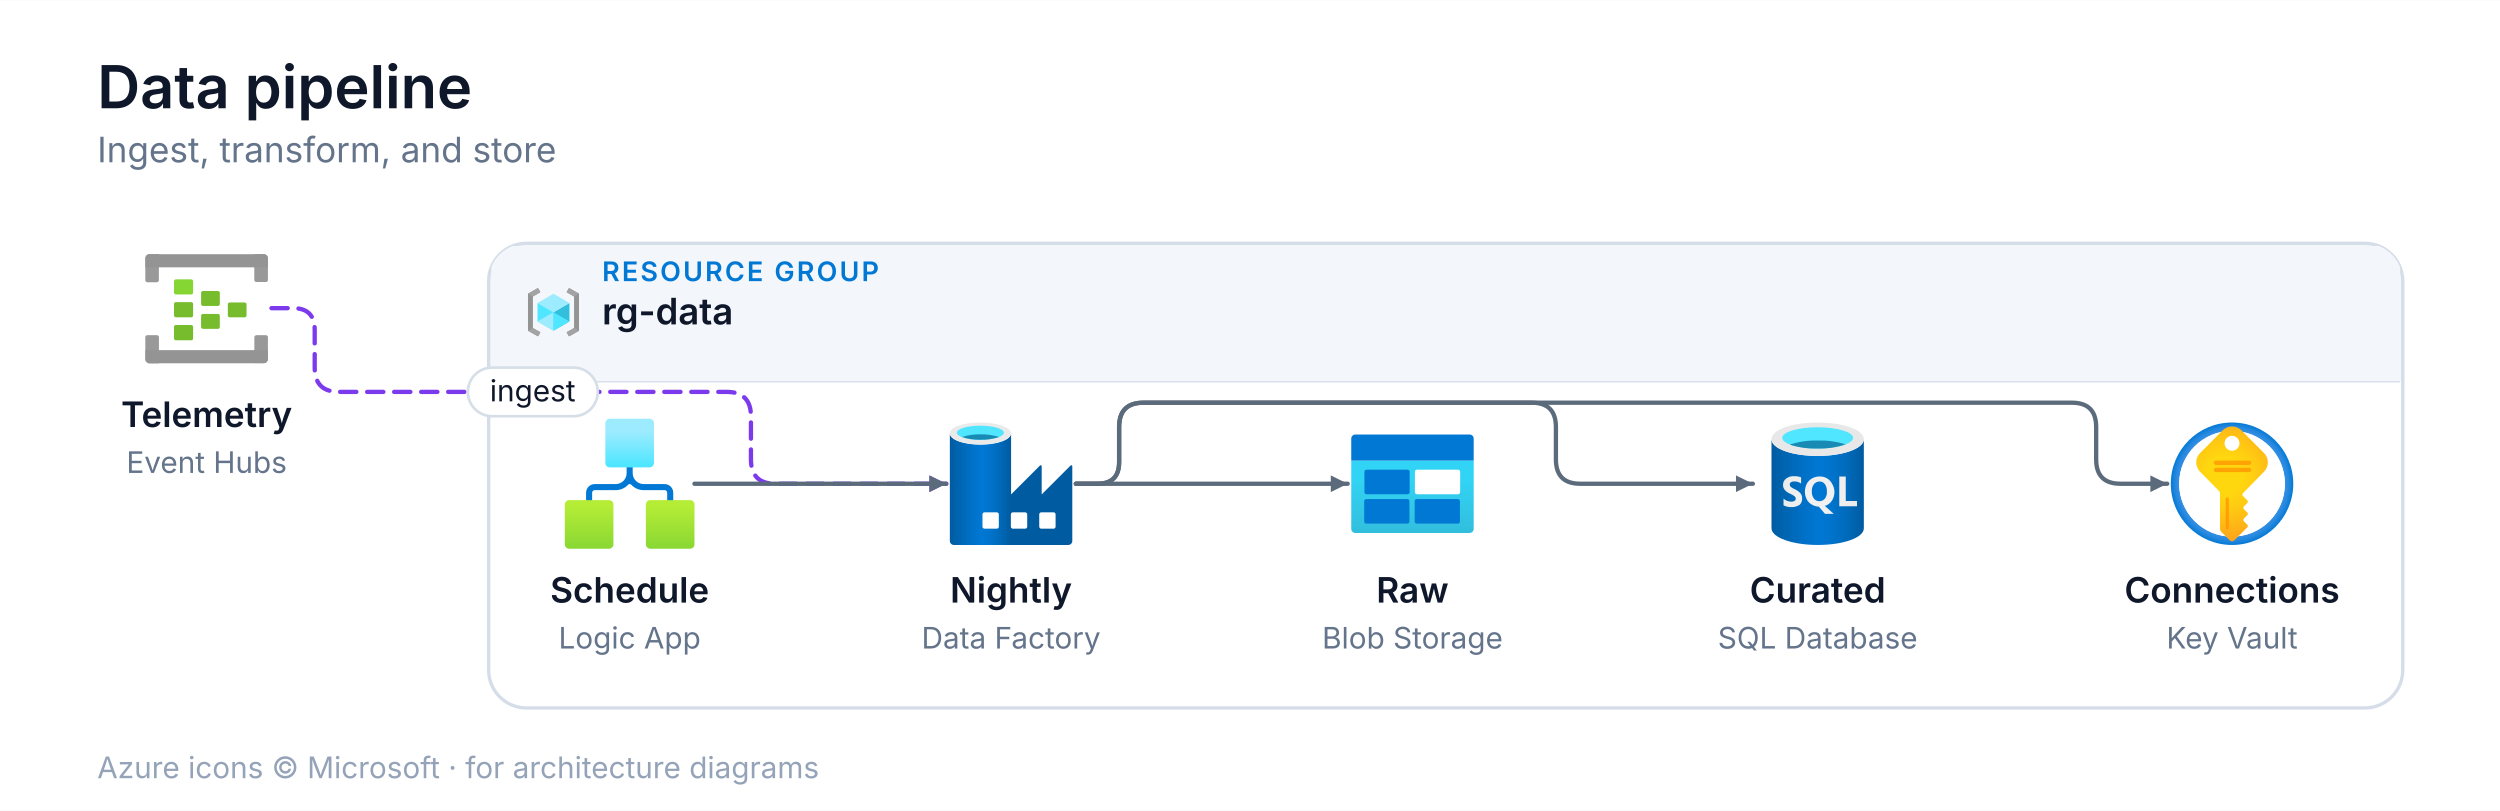
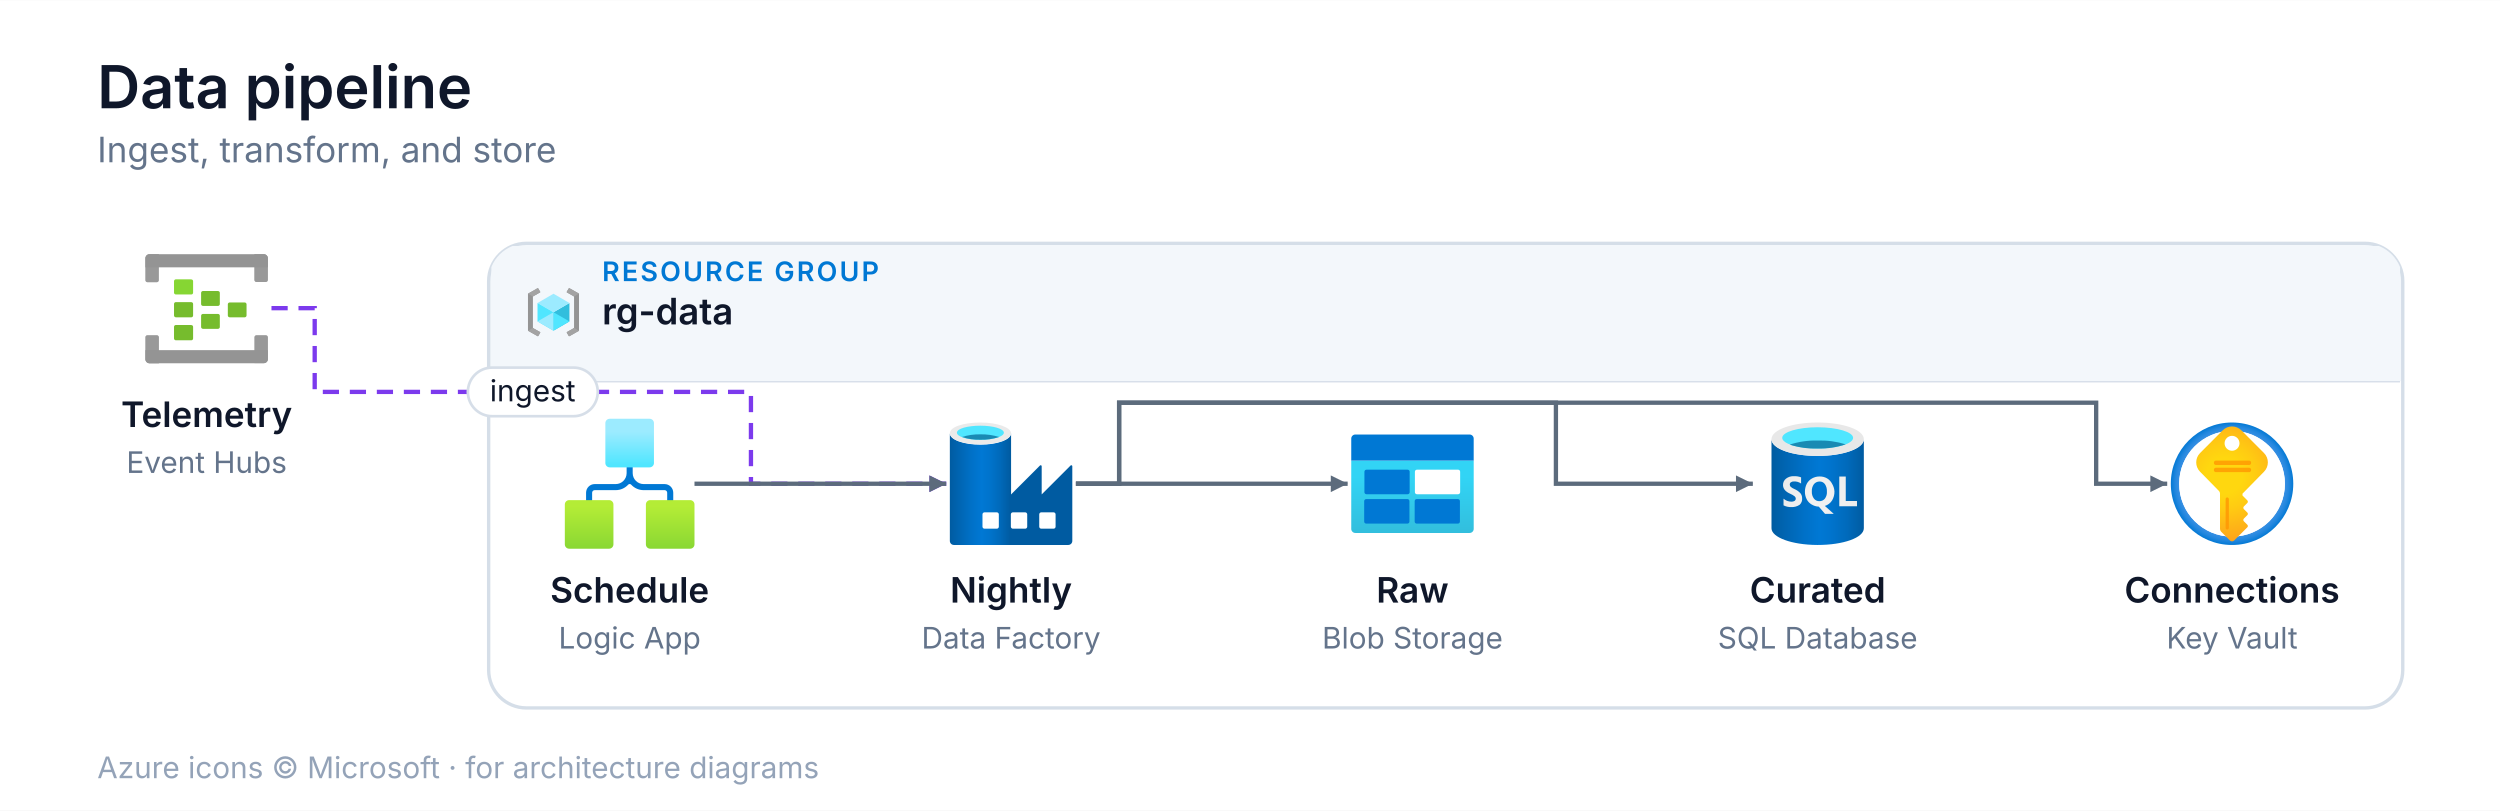
<svg xmlns="http://www.w3.org/2000/svg" width="925" height="300" viewBox="0 0 925.5 300.0" role="img" text-rendering="optimizeLegibility">
  <rect width="100%" height="100%" fill="#FFFFFF" />
  <defs>
    <marker id="arrow-5C6B7C" viewBox="0 0 10 10" refX="8.6" refY="5" markerWidth="8" markerHeight="8" orient="auto-start-reverse" markerUnits="userSpaceOnUse">
      <path d="M0.8 1.15 L8.6 5 L0.8 8.85 Z" fill="#5C6B7C" />
    </marker>
    <marker id="arrow-7C3AED" viewBox="0 0 10 10" refX="8.6" refY="5" markerWidth="8" markerHeight="8" orient="auto-start-reverse" markerUnits="userSpaceOnUse">
      <path d="M0.8 1.15 L8.6 5 L0.8 8.85 Z" fill="#7C3AED" />
    </marker>
    <clipPath id="clip1">
      <rect x="180.9" y="90.0" width="708.6" height="172.0" rx="14" />
    </clipPath>
  </defs>
  <g clip-path="url(#clip1)">
    <rect x="180.9" y="90.0" width="708.6" height="172.0" fill="#FFFFFF" />
    <rect x="180.9" y="90.0" width="708.6" height="51.0" fill="#F3F7FB" />
  </g>
  <rect x="180.9" y="90.0" width="708.6" height="172.0" rx="14" ry="14" fill="none" stroke="#D5DEE8" stroke-width="1.25" />
  <line x1="181.9" y1="141.0" x2="888.5" y2="141.0" stroke="#D6DEE8" stroke-width="1" />
-   <path d="M 100.5 114.0 L 108.5 114.0 Q 116.5 114.0 116.5 122.0 L 116.5 136.0 Q 116.5 145.0 125.5 145.0 L 269.0 145.0 Q 278.0 145.0 278.0 154.0 L 278.0 170.0 Q 278.0 179.0 287.0 179.0 L 350.3 179.0" fill="none" stroke="#7C3AED" stroke-width="1.6" stroke-linecap="round" stroke-linejoin="round" stroke-dasharray="6 4" marker-end="url(#arrow-7C3AED)" />
-   <path d="M 257.1 179.0 L 350.3 179.0" fill="none" stroke="#5C6B7C" stroke-width="1.6" stroke-linecap="round" stroke-linejoin="round" marker-end="url(#arrow-5C6B7C)" />
-   <path d="M 398.3 179.0 L 498.9 179.0" fill="none" stroke="#5C6B7C" stroke-width="1.6" stroke-linecap="round" stroke-linejoin="round" marker-end="url(#arrow-5C6B7C)" />
-   <path d="M 398.3 179.0 L 406.3 179.0 Q 414.3 179.0 414.3 171.0 L 414.3 158.0 Q 414.3 149.0 423.3 149.0 L 567.0 149.0 Q 576.0 149.0 576.0 158.0 L 576.0 170.0 Q 576.0 179.0 585.0 179.0 L 648.9 179.0" fill="none" stroke="#5C6B7C" stroke-width="1.6" stroke-linecap="round" stroke-linejoin="round" marker-end="url(#arrow-5C6B7C)" />
-   <path d="M 398.3 179.0 L 406.3 179.0 Q 414.3 179.0 414.3 171.0 L 414.3 158.0 Q 414.3 149.0 423.3 149.0 L 767.0 149.0 Q 776.0 149.0 776.0 158.0 L 776.0 170.0 Q 776.0 179.0 785.0 179.0 L 802.3 179.0" fill="none" stroke="#5C6B7C" stroke-width="1.6" stroke-linecap="round" stroke-linejoin="round" marker-end="url(#arrow-5C6B7C)" />
+   <path d="M 100.5 114.0 L 116.5 114.0 L 116.5 145.0 L 278.0 145.0 L 278.0 179.0 L 334.3 179.0 L 350.3 179.0" fill="none" stroke="#7C3AED" stroke-width="1.6" stroke-linecap="butt" stroke-linejoin="miter" stroke-dasharray="6 4" marker-end="url(#arrow-7C3AED)" />
+   <path d="M 257.1 179.0 L 350.3 179.0" fill="none" stroke="#5C6B7C" stroke-width="1.6" stroke-linecap="butt" stroke-linejoin="miter" marker-end="url(#arrow-5C6B7C)" />
+   <path d="M 398.3 179.0 L 498.9 179.0" fill="none" stroke="#5C6B7C" stroke-width="1.6" stroke-linecap="butt" stroke-linejoin="miter" marker-end="url(#arrow-5C6B7C)" />
+   <path d="M 398.3 179.0 L 414.3 179.0 L 414.3 149.0 L 576.0 149.0 L 576.0 179.0 L 632.9 179.0 L 648.9 179.0" fill="none" stroke="#5C6B7C" stroke-width="1.6" stroke-linecap="butt" stroke-linejoin="miter" marker-end="url(#arrow-5C6B7C)" />
+   <path d="M 398.3 179.0 L 414.3 179.0 L 414.3 149.0 L 776.0 149.0 L 776.0 179.0 L 786.3 179.0 L 802.3 179.0" fill="none" stroke="#5C6B7C" stroke-width="1.6" stroke-linecap="butt" stroke-linejoin="miter" marker-end="url(#arrow-5C6B7C)" />
  <g clip-path="url(#clip1)">
    <rect x="181.9" y="91.0" width="706.6" height="50.0" fill="#F3F7FB" />
  </g>
  <svg x="194.9" y="105.5" width="20.0" height="20.0" viewBox="0 0 18 18" preserveAspectRatio="xMidYMid meet" overflow="visible">
    <g>
      <g>
        <path d="M.5,15.08a.16.16,0,0,0,.08.14l1.16.65L3.7,17a.17.17,0,0,0,.23-.06l.66-1.12a.16.16,0,0,0-.06-.21l-2.3-1.3a.17.17,0,0,1-.08-.14V3.85a.16.16,0,0,1,.08-.14l2.3-1.3a.16.16,0,0,0,.06-.21L3.93,1.08A.17.17,0,0,0,3.7,1L1.78,2.11l-1.2.67a.16.16,0,0,0-.08.14V15.08Z" fill="#949494" />
        <path d="M2.14,3.77l.06-.06,2.3-1.3a.14.14,0,0,0,.06-.21L3.9,1.08A.15.15,0,0,0,3.68,1L1.75,2.11.56,2.78s-.05,0-.06.06l.9.51Z" fill="#a3a3a3" />
        <path d="M4.5,15.59l-2.3-1.3a.22.22,0,0,1-.07-.09l-1.62,1,.05,0,1.15.65,2,1.11a.15.15,0,0,0,.22-.06l.66-1.12A.14.14,0,0,0,4.5,15.59Z" fill="#a3a3a3" />
      </g>
      <path d="M17.5,15.08a.16.16,0,0,1-.08.14l-1.16.65L14.3,17a.17.17,0,0,1-.23-.06l-.66-1.12a.16.16,0,0,1,.06-.21l2.3-1.3a.17.17,0,0,0,.08-.14V3.85a.16.16,0,0,0-.08-.14l-2.3-1.3a.16.16,0,0,1-.06-.21l.66-1.12A.17.17,0,0,1,14.3,1l1.92,1.09,1.2.67a.16.16,0,0,1,.08.14V15.08Z" fill="#949494" />
      <path d="M15.86,3.77l-.06-.06-2.3-1.3a.14.14,0,0,1-.06-.21l.66-1.12A.15.15,0,0,1,14.32,1l1.93,1.09,1.19.67s0,0,.06.06l-.9.51Z" fill="#a3a3a3" />
      <path d="M13.5,15.59l2.3-1.3a.22.22,0,0,0,.07-.09l1.62,1,0,0-1.15.65-2,1.11a.15.15,0,0,1-.22-.06l-.66-1.12A.14.14,0,0,1,13.5,15.59Z" fill="#a3a3a3" />
      <polygon points="14.31 5.93 14.31 12.07 8.99 15.16 8.99 9.01 14.31 5.93" fill="#32bedd" />
      <polygon points="14.31 5.93 9 9.02 3.68 5.93 9 2.84 14.31 5.93" fill="#9cebff" />
      <polygon points="8.99 9.02 8.99 15.16 3.68 12.07 3.68 5.93 8.99 9.02" fill="#50e6ff" />
      <polygon points="3.68 12.07 8.99 9.01 8.99 15.16 3.68 12.07" fill="#9cebff" />
      <polygon points="14.31 12.07 8.99 9.01 8.99 15.16 14.31 12.07" fill="#50e6ff" />
    </g>
  </svg>
  <text x="222.9" y="104.0" fill="#0078D4" font-family="&quot;Segoe UI&quot;, Inter, &quot;Helvetica Neue&quot;, Arial, sans-serif" font-size="10" font-weight="600" letter-spacing="0.08em">RESOURCE GROUP</text>
  <text x="222.9" y="120.0" fill="#0F172A" font-family="&quot;Segoe UI&quot;, Inter, &quot;Helvetica Neue&quot;, Arial, sans-serif" font-size="13.5" font-weight="600">rg-data</text>
  <svg x="52.5" y="90.0" width="48.0" height="48.0" viewBox="0 0 18 18" preserveAspectRatio="xMidYMid meet" overflow="visible">
    <g>
      <g id="n3a53a4de8-371c-49da-a662-c4631299fc03">
        <path d="M10.83,8.42a.26.26,0,0,1-.24.27H8.5a.26.26,0,0,1-.27-.24V6.89a.26.26,0,0,1,.24-.27h2.09a.26.26,0,0,1,.27.24V8.42Z" fill="#76bc2d" />
        <path d="M14.54,10a.26.26,0,0,1-.24.27H12.21a.26.26,0,0,1-.27-.24V8.48a.26.26,0,0,1,.24-.27h2.09a.26.26,0,0,1,.27.24V10Z" fill="#76bc2d" />
        <path d="M10.83,11.6a.26.26,0,0,1-.24.27H8.5a.26.26,0,0,1-.27-.24V10.07a.26.26,0,0,1,.24-.27h2.09a.26.26,0,0,1,.27.24V11.6Z" fill="#76bc2d" />
        <path d="M7.12,6.84a.25.25,0,0,1-.23.26H4.74a.26.26,0,0,1-.27-.23V5.25A.26.26,0,0,1,4.71,5H6.8c.22,0,.32.11.32.27Z" fill="#86d633" />
        <path d="M7.12,10a.25.25,0,0,1-.23.27H4.74A.26.26,0,0,1,4.47,10V8.42a.26.26,0,0,1,.24-.26H6.8c.22,0,.32.11.32.26Z" fill="#76bc2d" />
        <path d="M7.12,13.19a.25.25,0,0,1-.23.27H4.74a.26.26,0,0,1-.27-.24V11.6a.25.25,0,0,1,.24-.26H6.8c.22,0,.32.1.32.26Z" fill="#76bc2d" />
        <g>
          <path d="M1.07,1.51H2.36a0,0,0,0,1,0,0v3.6a.29.29,0,0,1-.29.29H.79A.29.29,0,0,1,.5,5.11v-3A.57.57,0,0,1,1.07,1.51Z" fill="#999" />
          <path d="M1.07,1.51H2.36a0,0,0,0,1,0,0v3.6a.29.29,0,0,1-.29.29H.79A.29.29,0,0,1,.5,5.11v-3A.57.57,0,0,1,1.07,1.51Z" fill="#999" opacity="0.5" />
        </g>
        <g>
          <path d="M15.64,1.51h1.29a.57.57,0,0,1,.57.57v3a.29.29,0,0,1-.29.29H15.92a.29.29,0,0,1-.29-.29V1.51A0,0,0,0,1,15.64,1.51Z" fill="#999" />
          <path d="M15.64,1.51h1.29a.57.57,0,0,1,.57.57v3a.29.29,0,0,1-.29.29H15.92a.29.29,0,0,1-.29-.29V1.51A0,0,0,0,1,15.64,1.51Z" fill="#999" opacity="0.5" />
        </g>
        <path d="M8.66-6.08H9.91a0,0,0,0,1,0,0v17a0,0,0,0,1,0,0H8.66a.57.57,0,0,1-.57-.57V-5.52A.57.57,0,0,1,8.66-6.08Z" transform="translate(11.42 -6.58) rotate(90)" fill="#949494" />
        <g>
          <path d="M.79,12.76H2.08a.29.29,0,0,1,.29.29v3.6a0,0,0,0,1,0,0H1.07a.57.57,0,0,1-.57-.57V13A.29.29,0,0,1,.79,12.76Z" fill="#999" />
          <path d="M.79,12.76H2.08a.29.29,0,0,1,.29.29v3.6a0,0,0,0,1,0,0H1.07a.57.57,0,0,1-.57-.57V13A.29.29,0,0,1,.79,12.76Z" fill="#999" opacity="0.5" />
        </g>
        <g>
          <path d="M15.92,12.76h1.29a.29.29,0,0,1,.29.29v3a.57.57,0,0,1-.57.57H15.64a0,0,0,0,1,0,0V13A.29.29,0,0,1,15.92,12.76Z" fill="#999" />
          <path d="M15.92,12.76h1.29a.29.29,0,0,1,.29.29v3a.57.57,0,0,1-.57.57H15.64a0,0,0,0,1,0,0V13A.29.29,0,0,1,15.92,12.76Z" fill="#999" opacity="0.5" />
        </g>
        <path d="M8.66,7.24H9.91a0,0,0,0,1,0,0v17a0,0,0,0,1,0,0H8.66a.57.57,0,0,1-.57-.57V7.81A.57.57,0,0,1,8.66,7.24Z" transform="translate(-6.74 24.74) rotate(-90)" fill="#949494" />
      </g>
    </g>
  </svg>
  <text x="76.5" y="158.0" text-anchor="middle" fill="#0F172A" font-family="&quot;Segoe UI&quot;, Inter, &quot;Helvetica Neue&quot;, Arial, sans-serif" font-size="13" font-weight="600">Telemetry</text>
  <text x="76.5" y="175.0" text-anchor="middle" fill="#64748B" font-family="&quot;Segoe UI&quot;, Inter, &quot;Helvetica Neue&quot;, Arial, sans-serif" font-size="11">Event Hubs</text>
  <svg x="209.1" y="155.0" width="48.0" height="48.0" viewBox="0 0 18 18" preserveAspectRatio="xMidYMid meet" overflow="visible">
    <defs>
      <linearGradient id="n4ba6b54e9-66d7-42e0-a289-95171eaf47f3" x1="9" y1="1.796" x2="9" y2="6.371" gradientUnits="userSpaceOnUse">
        <stop offset="0" stop-color="#9cebff" />
        <stop offset="1" stop-color="#50e6ff" />
      </linearGradient>
      <linearGradient id="n4e5c23c93-889c-4cfe-8adf-72bfa2a5b6e4" x1="3.374" y1="12.14" x2="3.374" y2="18.457" gradientUnits="userSpaceOnUse">
        <stop offset="0.001" stop-color="#b4ec36" />
        <stop offset="1" stop-color="#86d633" />
      </linearGradient>
      <linearGradient id="n4fb46250a-f4a9-418f-b6ae-1a568665f153" x1="14.626" y1="12.14" x2="14.626" y2="18.457" gradientTransform="translate(-0.02 29.273) rotate(-90)" gradientUnits="userSpaceOnUse">
        <stop offset="0.001" stop-color="#b4ec36" />
        <stop offset="1" stop-color="#86d633" />
      </linearGradient>
    </defs>
    <g id="n4a9693b19-30a4-439f-a536-87fc73c5ba8c">
      <g>
        <path d="M13.851,9.047H10.939A1.518,1.518,0,0,1,9.421,7.529V4.33H8.579v3.2A1.518,1.518,0,0,1,7.061,9.047H4.149a1.2,1.2,0,0,0-1.2,1.2v2.338h.841V10.244a.355.355,0,0,1,.356-.355H7.061A2.353,2.353,0,0,0,8.8,9.125a.278.278,0,0,1,.408,0,2.353,2.353,0,0,0,1.735.764h2.912a.354.354,0,0,1,.355.355v2.338h.841V10.244A1.2,1.2,0,0,0,13.851,9.047Z" fill="#0078d4" />
        <rect x="5.626" y="-0.02" width="6.747" height="6.747" rx="0.604" fill="url(#n4ba6b54e9-66d7-42e0-a289-95171eaf47f3)" />
        <rect y="11.273" width="6.747" height="6.747" rx="0.604" fill="url(#n4e5c23c93-889c-4cfe-8adf-72bfa2a5b6e4)" />
        <rect x="11.253" y="11.273" width="6.747" height="6.747" rx="0.604" transform="translate(29.273 0.02) rotate(90)" fill="url(#n4fb46250a-f4a9-418f-b6ae-1a568665f153)" />
      </g>
    </g>
  </svg>
  <text x="233.1" y="223.0" text-anchor="middle" fill="#0F172A" font-family="&quot;Segoe UI&quot;, Inter, &quot;Helvetica Neue&quot;, Arial, sans-serif" font-size="13" font-weight="600">Schedule</text>
  <text x="233.1" y="240.0" text-anchor="middle" fill="#64748B" font-family="&quot;Segoe UI&quot;, Inter, &quot;Helvetica Neue&quot;, Arial, sans-serif" font-size="11">Logic App</text>
  <svg x="350.3" y="155.0" width="48.0" height="48.0" viewBox="0 0 18 18" preserveAspectRatio="xMidYMid meet" overflow="visible">
    <defs>
      <linearGradient id="n5f710a364-083f-494c-9d96-89b92ee2d5a8" x1="0.5" y1="9.77" x2="9" y2="9.77" gradientUnits="userSpaceOnUse">
        <stop offset="0" stop-color="#005ba1" />
        <stop offset="0.07" stop-color="#0060a9" />
        <stop offset="0.36" stop-color="#0071c8" />
        <stop offset="0.52" stop-color="#0078d4" />
        <stop offset="0.64" stop-color="#0074cd" />
        <stop offset="0.81" stop-color="#006abb" />
        <stop offset="0.99" stop-color="#005ba1" />
      </linearGradient>
    </defs>
    <g>
      <path d="M13.25,10.48V6.57a.14.14,0,0,0-.24-.1l-4,4L4.85,14.63V17.5H16.93a.56.56,0,0,0,.57-.57V6.57a.14.14,0,0,0-.24-.1Z" fill="#005ba1" />
      <path d="M4.75,3.58C2.4,3.58.5,2.89.5,2V7.67h0v9.26a.56.56,0,0,0,.57.57H9V2C9,2.89,7.1,3.58,4.75,3.58Z" fill="url(#n5f710a364-083f-494c-9d96-89b92ee2d5a8)" />
      <rect x="12.91" y="12.97" width="2.27" height="2.27" rx="0.28" fill="#fff" />
      <rect x="8.97" y="12.97" width="2.27" height="2.27" rx="0.28" fill="#fff" />
      <rect x="5.03" y="12.97" width="2.27" height="2.27" rx="0.28" fill="#fff" />
      <path d="M9,2c0,.85-1.9,1.54-4.25,1.54S.5,2.89.5,2,2.4.5,4.75.5,9,1.19,9,2" fill="#eaeaea" />
      <path d="M8,1.91c0,.55-1.46,1-3.26,1s-3.26-.43-3.26-1S3,.94,4.75.94,8,1.37,8,1.91" fill="#50e6ff" />
      <path d="M4.75,2.14a8.07,8.07,0,0,0-2.58.37,7.64,7.64,0,0,0,2.58.38,7.64,7.64,0,0,0,2.58-.38A8.07,8.07,0,0,0,4.75,2.14Z" fill="#198ab3" />
    </g>
  </svg>
  <text x="374.3" y="223.0" text-anchor="middle" fill="#0F172A" font-family="&quot;Segoe UI&quot;, Inter, &quot;Helvetica Neue&quot;, Arial, sans-serif" font-size="13" font-weight="600">Nightly</text>
  <text x="374.3" y="240.0" text-anchor="middle" fill="#64748B" font-family="&quot;Segoe UI&quot;, Inter, &quot;Helvetica Neue&quot;, Arial, sans-serif" font-size="11">Data Factory</text>
  <svg x="498.9" y="155.0" width="48.0" height="48.0" viewBox="0 0 18 18" preserveAspectRatio="xMidYMid meet" overflow="visible">
    <defs>
      <linearGradient id="n6a9c62307-1cd0-400c-911b-17ec6a9110ce" x1="9" y1="15.834" x2="9" y2="5.788" gradientUnits="userSpaceOnUse">
        <stop offset="0" stop-color="#32bedd" />
        <stop offset="0.775" stop-color="#32d4f5" />
      </linearGradient>
    </defs>
    <g id="n6f31d214e-f09e-49e3-b3d2-7c5d55682d09">
      <g>
        <path d="M.5,5.788h17a0,0,0,0,1,0,0v9.478a.568.568,0,0,1-.568.568H1.068A.568.568,0,0,1,.5,15.266V5.788A0,0,0,0,1,.5,5.788Z" fill="url(#n6a9c62307-1cd0-400c-911b-17ec6a9110ce)" />
        <path d="M1.071,2.166H16.929a.568.568,0,0,1,.568.568V5.788a0,0,0,0,1,0,0H.5a0,0,0,0,1,0,0V2.734A.568.568,0,0,1,1.071,2.166Z" fill="#0078d4" />
        <rect x="2.328" y="7.049" width="6.281" height="3.408" rx="0.283" fill="#0078d4" />
        <rect x="9.336" y="7.049" width="6.281" height="3.408" rx="0.283" fill="#fff" />
        <rect x="2.296" y="11.128" width="6.281" height="3.408" rx="0.283" fill="#0078d4" />
        <rect x="9.304" y="11.128" width="6.281" height="3.408" rx="0.283" fill="#0078d4" />
      </g>
    </g>
  </svg>
  <text x="522.9" y="223.0" text-anchor="middle" fill="#0F172A" font-family="&quot;Segoe UI&quot;, Inter, &quot;Helvetica Neue&quot;, Arial, sans-serif" font-size="13" font-weight="600">Raw</text>
  <text x="522.9" y="240.0" text-anchor="middle" fill="#64748B" font-family="&quot;Segoe UI&quot;, Inter, &quot;Helvetica Neue&quot;, Arial, sans-serif" font-size="11">Blob Storage</text>
  <svg x="648.9" y="155.0" width="48.0" height="48.0" viewBox="0 0 18 18" preserveAspectRatio="xMidYMid meet" overflow="visible">
    <defs>
      <linearGradient id="n7ef16bf9d-a8b6-4181-b6cd-66fc5203f956" x1="2.59" y1="10.16" x2="15.41" y2="10.16" gradientUnits="userSpaceOnUse">
        <stop offset="0" stop-color="#005ba1" />
        <stop offset="0.07" stop-color="#0060a9" />
        <stop offset="0.36" stop-color="#0071c8" />
        <stop offset="0.52" stop-color="#0078d4" />
        <stop offset="0.64" stop-color="#0074cd" />
        <stop offset="0.82" stop-color="#006abb" />
        <stop offset="1" stop-color="#005ba1" />
      </linearGradient>
      <radialGradient id="n7bf3846c3-4d74-4743-ab9a-f334c248bd92" cx="9.36" cy="10.57" r="7.07" gradientUnits="userSpaceOnUse">
        <stop offset="0" stop-color="#f2f2f2" />
        <stop offset="0.58" stop-color="#eee" />
        <stop offset="1" stop-color="#e6e6e6" />
      </radialGradient>
    </defs>
    <path d="M9,5.14c-3.54,0-6.41-1-6.41-2.32V15.18c0,1.27,2.82,2.3,6.32,2.32H9c3.54,0,6.41-1,6.41-2.32V2.82C15.41,4.11,12.54,5.14,9,5.14Z" fill="url(#n7ef16bf9d-a8b6-4181-b6cd-66fc5203f956)" />
    <path d="M15.41,2.82c0,1.29-2.87,2.32-6.41,2.32s-6.41-1-6.41-2.32S5.46.5,9,.5s6.41,1,6.41,2.32" fill="#e8e8e8" />
    <path d="M13.92,2.63c0,.82-2.21,1.48-4.92,1.48S4.08,3.45,4.08,2.63,6.29,1.16,9,1.16s4.92.66,4.92,1.47" fill="#50e6ff" />
    <path d="M9,3a11.55,11.55,0,0,0-3.89.57A11.42,11.42,0,0,0,9,4.11a11.15,11.15,0,0,0,3.89-.58A11.84,11.84,0,0,0,9,3Z" fill="#198ab3" />
    <path d="M12.9,11.4V8H12v4.13h2.46V11.4ZM5.76,9.73a1.83,1.83,0,0,1-.51-.31.44.44,0,0,1-.12-.32.34.34,0,0,1,.15-.3.68.68,0,0,1,.42-.12,1.62,1.62,0,0,1,1,.29V8.11a2.58,2.58,0,0,0-1-.16,1.64,1.64,0,0,0-1.09.34,1.08,1.08,0,0,0-.42.89c0,.51.32.91,1,1.21a2.88,2.88,0,0,1,.62.36.42.42,0,0,1,.15.32.38.38,0,0,1-.16.31.81.81,0,0,1-.45.11,1.66,1.66,0,0,1-1.09-.42V12a2.17,2.17,0,0,0,1.07.24,1.88,1.88,0,0,0,1.18-.33A1.08,1.08,0,0,0,6.84,11a1.05,1.05,0,0,0-.25-.7A2.42,2.42,0,0,0,5.76,9.73ZM11,11.32a2.34,2.34,0,0,0,.33-1.26A2.32,2.32,0,0,0,11,9a1.81,1.81,0,0,0-.7-.75,2,2,0,0,0-1-.26,2.11,2.11,0,0,0-1.08.27A1.86,1.86,0,0,0,7.49,9a2.46,2.46,0,0,0-.26,1.14,2.26,2.26,0,0,0,.24,1,1.76,1.76,0,0,0,.69.74,2.06,2.06,0,0,0,1,.3l.86,1h1.21L10,12.08A1.79,1.79,0,0,0,11,11.32ZM10,11.07a.94.94,0,0,1-.76.35.92.92,0,0,1-.76-.36,1.52,1.52,0,0,1-.29-1,1.53,1.53,0,0,1,.29-1,1,1,0,0,1,.78-.37.87.87,0,0,1,.75.37,1.62,1.62,0,0,1,.27,1A1.46,1.46,0,0,1,10,11.07Z" fill="url(#n7bf3846c3-4d74-4743-ab9a-f334c248bd92)" />
  </svg>
  <text x="672.9" y="223.0" text-anchor="middle" fill="#0F172A" font-family="&quot;Segoe UI&quot;, Inter, &quot;Helvetica Neue&quot;, Arial, sans-serif" font-size="13" font-weight="600">Curated</text>
  <text x="672.9" y="240.0" text-anchor="middle" fill="#64748B" font-family="&quot;Segoe UI&quot;, Inter, &quot;Helvetica Neue&quot;, Arial, sans-serif" font-size="11">SQL Database</text>
  <svg x="802.3" y="155.0" width="48.0" height="48.0" viewBox="0 0 18 18" preserveAspectRatio="xMidYMid meet" overflow="visible">
    <defs>
      <radialGradient id="n8fb114c93-7c16-4540-899a-0796041629e6" cx="9" cy="9" r="8.5" gradientUnits="userSpaceOnUse">
        <stop offset="0.18" stop-color="#5ea0ef" />
        <stop offset="0.56" stop-color="#5c9fee" />
        <stop offset="0.69" stop-color="#559ced" />
        <stop offset="0.78" stop-color="#4a97e9" />
        <stop offset="0.86" stop-color="#3990e4" />
        <stop offset="0.93" stop-color="#2387de" />
        <stop offset="0.99" stop-color="#087bd6" />
        <stop offset="1" stop-color="#0078d4" />
      </radialGradient>
      <radialGradient id="n8ec478bd3-5b38-4e7f-b661-11f355578bff" cx="38.95" cy="182.07" r="9.88" gradientTransform="translate(-28.71 -163.24) scale(0.94 0.94)" gradientUnits="userSpaceOnUse">
        <stop offset="0.27" stop-color="#ffd70f" />
        <stop offset="0.49" stop-color="#ffcb12" />
        <stop offset="0.88" stop-color="#feac19" />
        <stop offset="1" stop-color="#fea11b" />
      </radialGradient>
    </defs>
    <path id="n8aacf8311-a317-400f-b613-74bd00da5ce3" d="M9,.5A8.5,8.5,0,1,0,17.5,9,8.51,8.51,0,0,0,9,.5ZM9,16.34A7.34,7.34,0,1,1,16.34,9,7.34,7.34,0,0,1,9,16.34Z" fill="url(#n8fb114c93-7c16-4540-899a-0796041629e6)" />
    <circle cx="9" cy="9" r="7.34" fill="#fff" />
    <g>
      <path id="n8bd983c41-db73-40ec-a4f4-da1213fc9924" d="M13.44,7.33a1.84,1.84,0,0,0,0-2.59h0L10.29,1.58a1.83,1.83,0,0,0-2.58,0h0L4.56,4.74a1.84,1.84,0,0,0,0,2.59L7.18,10a.51.51,0,0,1,.15.36v4.88a.63.63,0,0,0,.18.44l1.2,1.2a.41.41,0,0,0,.58,0l1.16-1.16h0l.68-.68a.25.25,0,0,0,0-.34l-.49-.49a.27.27,0,0,1,0-.37l.49-.49a.25.25,0,0,0,0-.34l-.49-.49a.27.27,0,0,1,0-.37l.49-.49a.25.25,0,0,0,0-.34l-.68-.69v-.25ZM9,2.35A1,1,0,0,1,9,4.42,1,1,0,1,1,9,2.35Z" fill="url(#n8ec478bd3-5b38-4e7f-b661-11f355578bff)" />
      <path id="n8ad2e7e44-9bfd-4775-8bf4-8ef26a544921" d="M8.18,15.3h0a.23.23,0,0,0,.38-.17v-4a.24.24,0,0,0-.11-.2h0a.22.22,0,0,0-.34.2v4A.28.28,0,0,0,8.18,15.3Z" fill="#ff9300" opacity="0.75" />
      <rect id="n8a996fbff-3936-4b24-b407-369336c143ba" x="6.48" y="5.79" width="5.17" height="0.61" rx="0.28" fill="#ff9300" opacity="0.75" />
      <rect id="n8bb12d31c-3352-4a18-87dd-a169a4a8721d" x="6.48" y="6.78" width="5.17" height="0.61" rx="0.28" fill="#ff9300" opacity="0.75" />
    </g>
  </svg>
  <text x="826.3" y="223.0" text-anchor="middle" fill="#0F172A" font-family="&quot;Segoe UI&quot;, Inter, &quot;Helvetica Neue&quot;, Arial, sans-serif" font-size="13" font-weight="600">Connections</text>
  <text x="826.3" y="240.0" text-anchor="middle" fill="#64748B" font-family="&quot;Segoe UI&quot;, Inter, &quot;Helvetica Neue&quot;, Arial, sans-serif" font-size="11">Key Vault</text>
  <rect x="173.2" y="136.0" width="48.1" height="18.0" rx="9" fill="#FFFFFF" stroke="#D6DEE8" />
  <text x="197.2" y="148.5" text-anchor="middle" fill="#0F172A" font-family="&quot;Segoe UI&quot;, Inter, &quot;Helvetica Neue&quot;, Arial, sans-serif" font-size="11">ingest</text>
  <text x="36" y="40" fill="#0F172A" font-family="&quot;Segoe UI&quot;, Inter, &quot;Helvetica Neue&quot;, Arial, sans-serif" font-size="22" font-weight="600">Data pipeline</text>
  <text x="36" y="60" fill="#64748B" font-family="&quot;Segoe UI&quot;, Inter, &quot;Helvetica Neue&quot;, Arial, sans-serif" font-size="13">Ingest, transform, and store</text>
  <text x="36" y="288.0" fill="#94A3B8" font-family="&quot;Segoe UI&quot;, Inter, &quot;Helvetica Neue&quot;, Arial, sans-serif" font-size="11">Azure icons © Microsoft · for architecture diagrams</text>
</svg>
